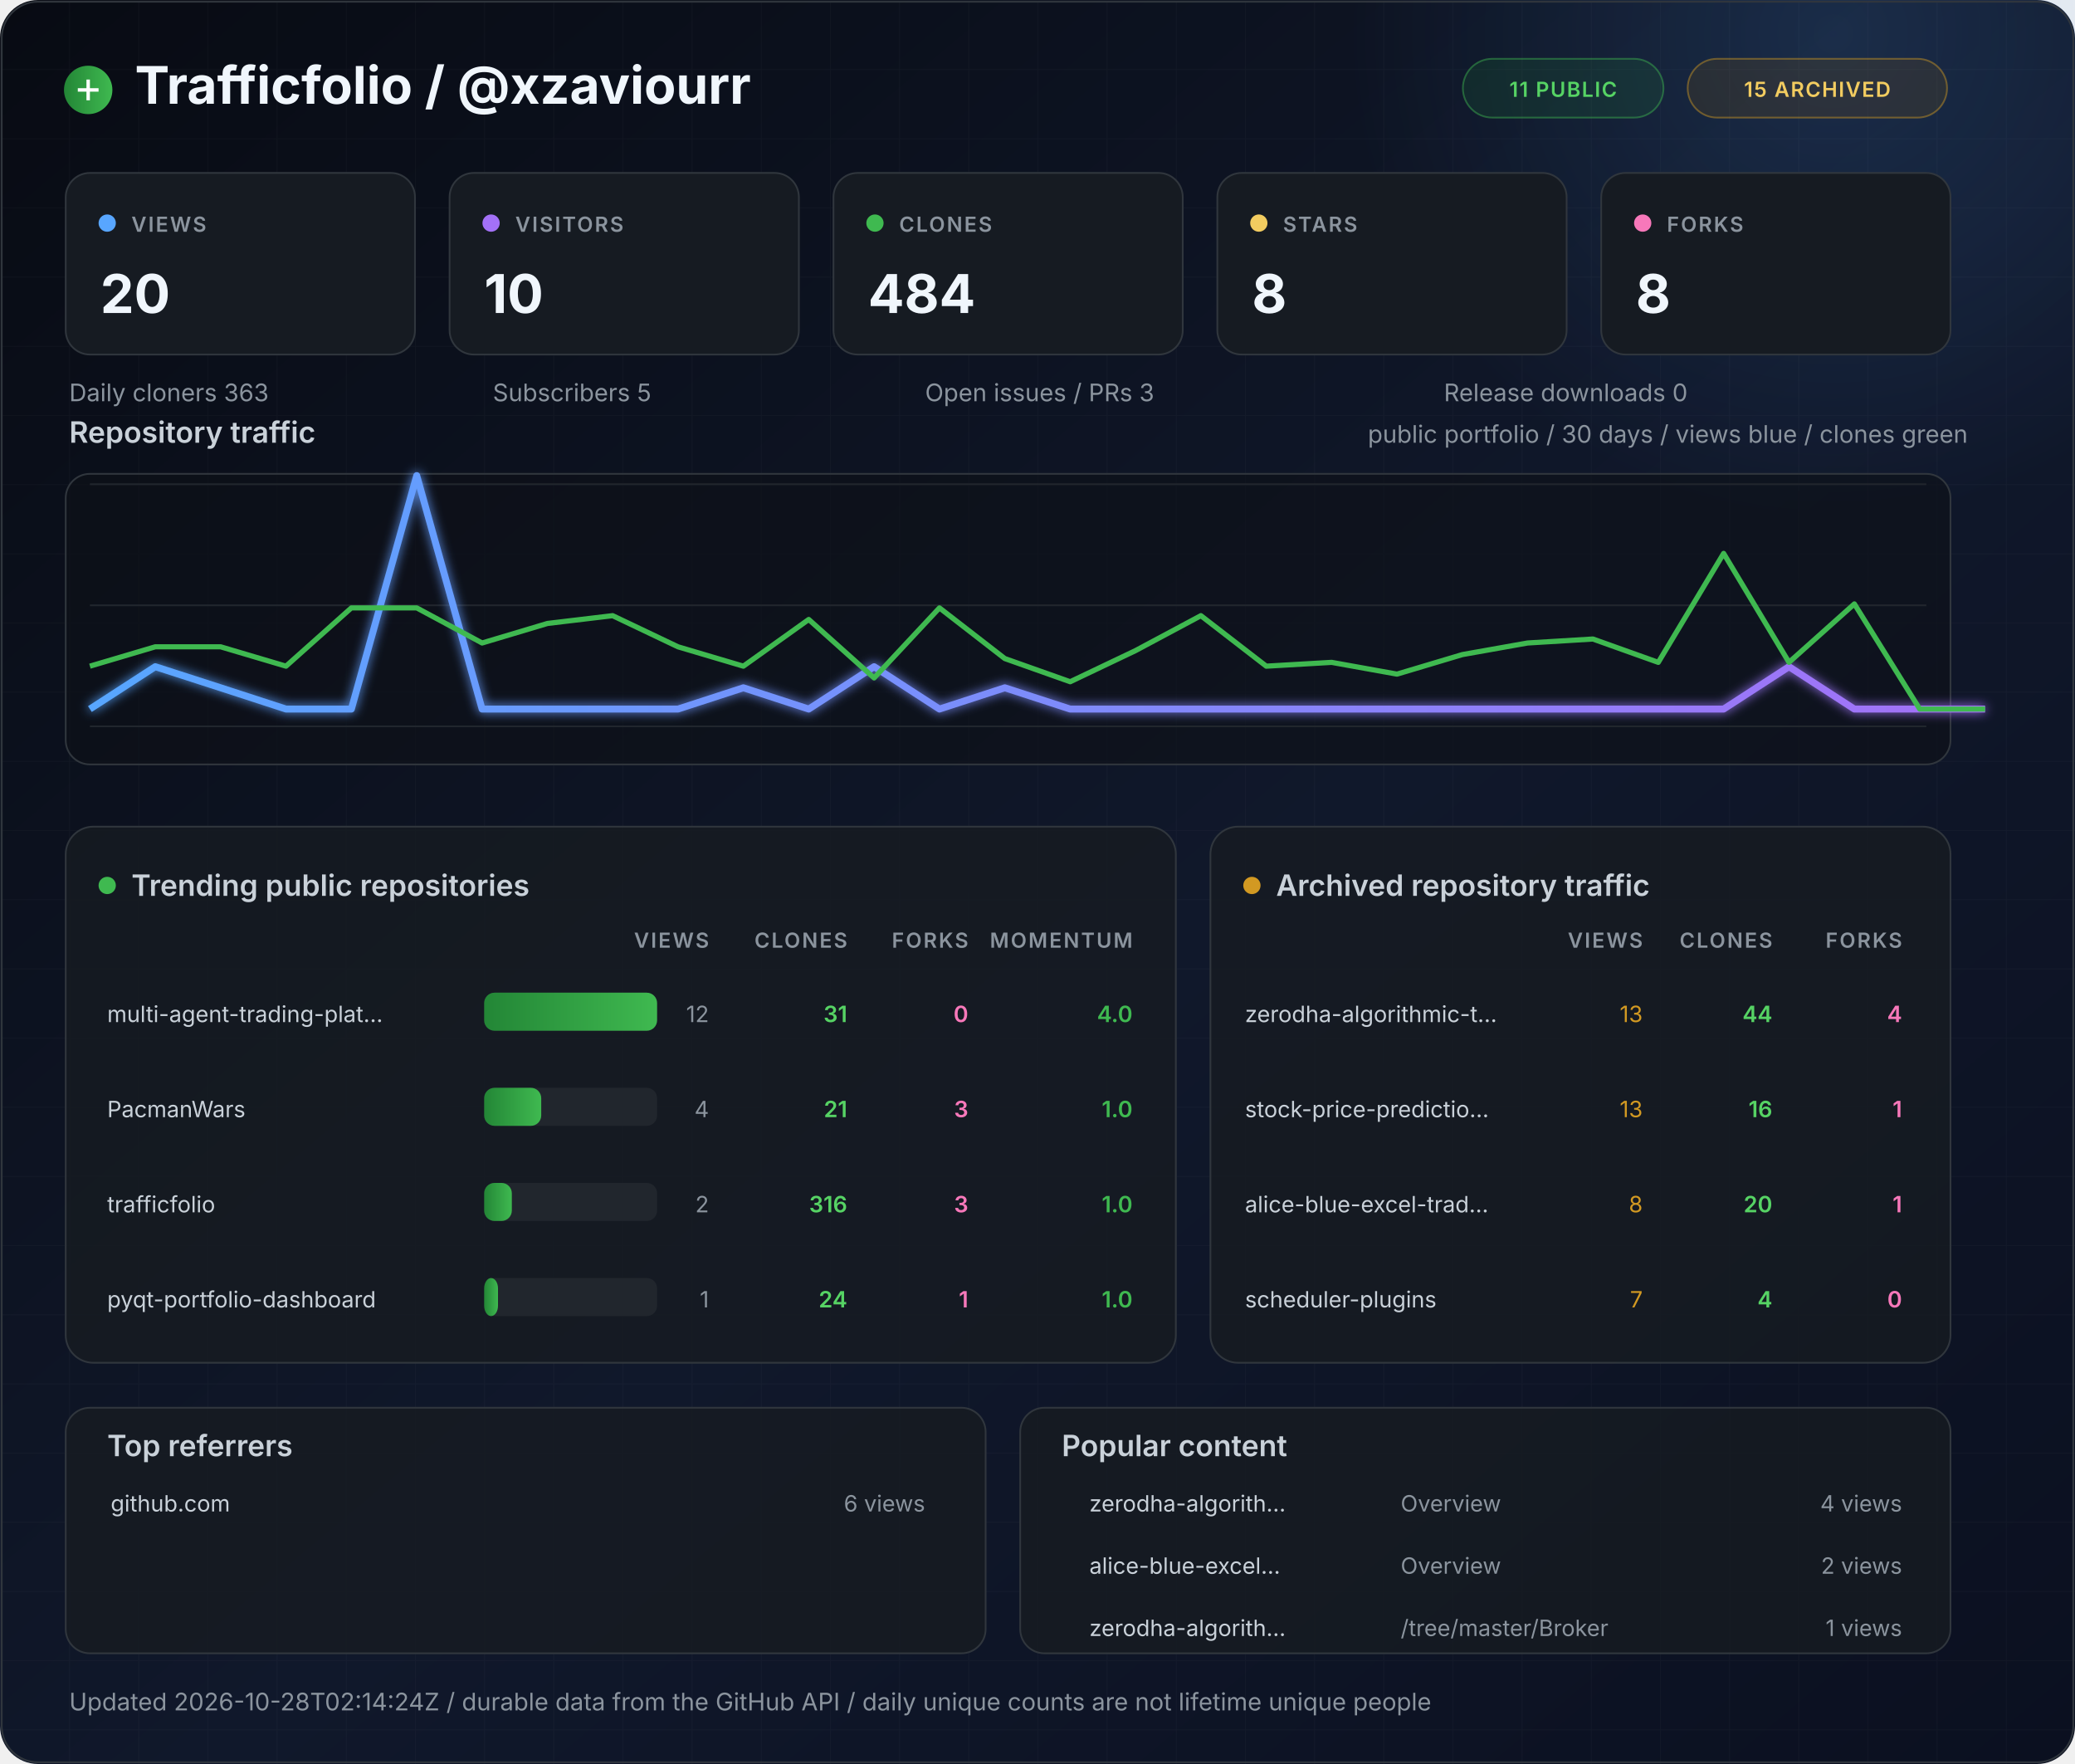
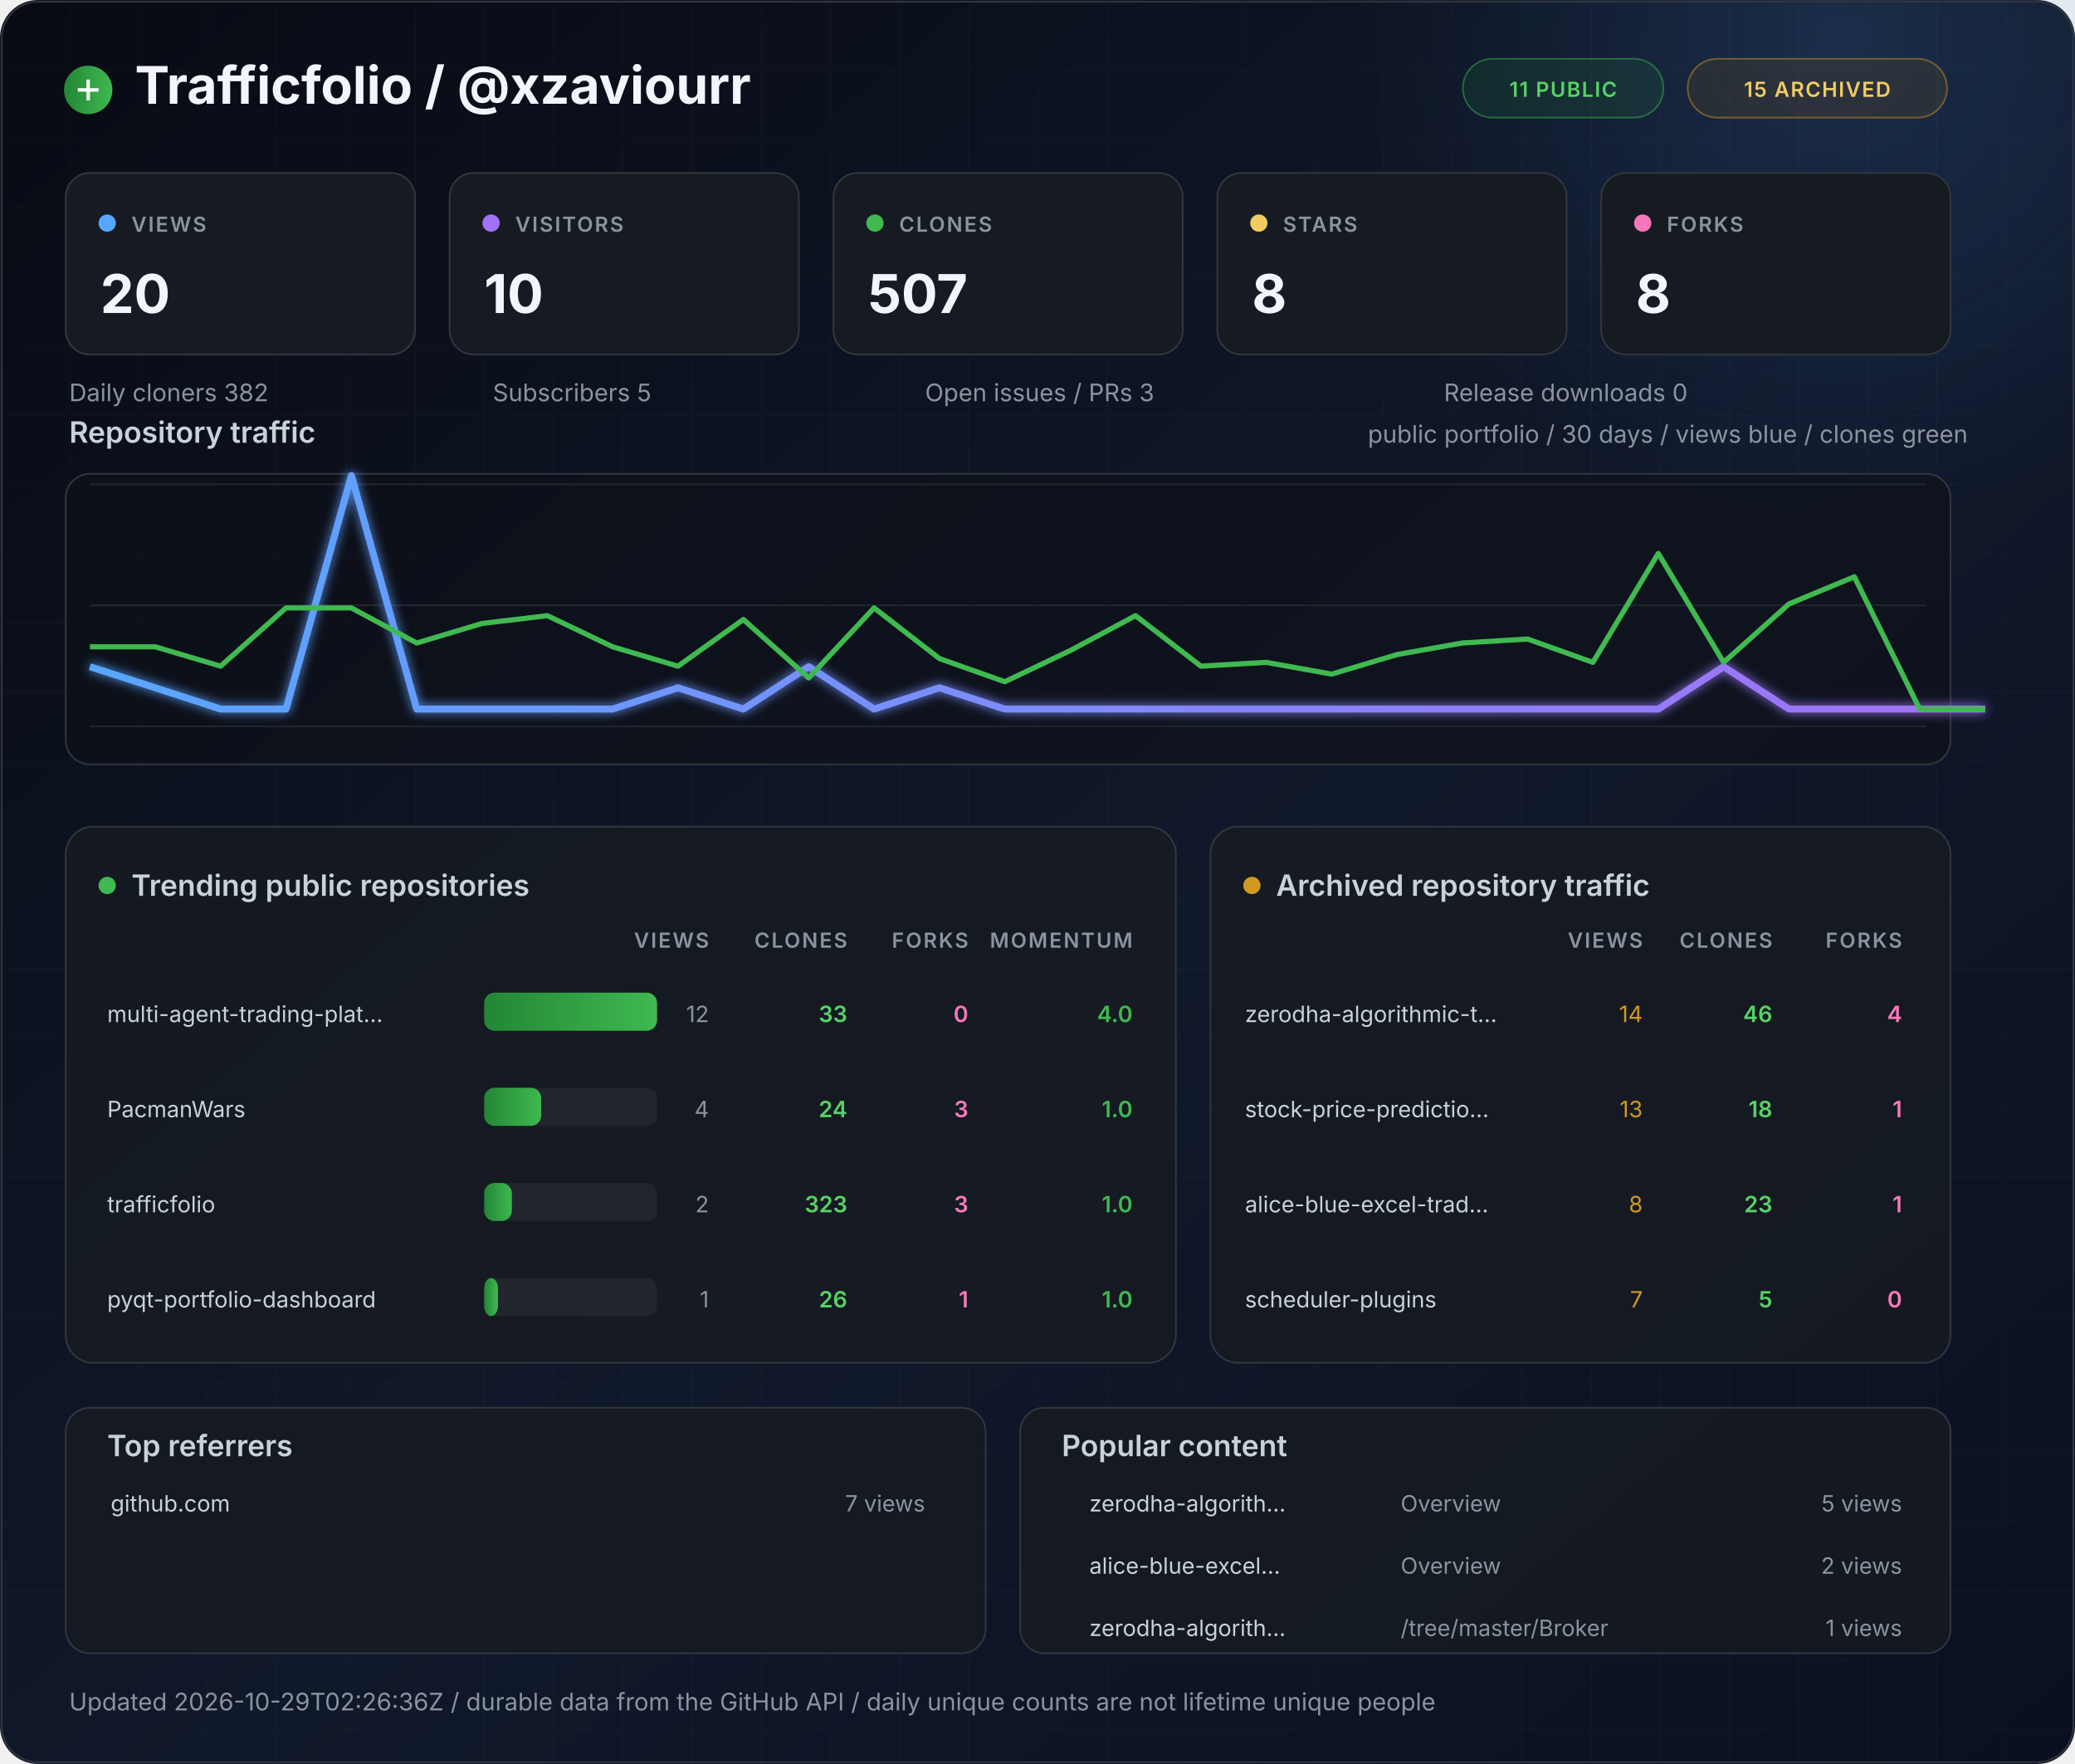
<svg xmlns="http://www.w3.org/2000/svg" width="1200" height="1020" viewBox="0 0 1200 1020" role="img" aria-label="Trafficfolio GitHub analytics dashboard for xzaviourr">
  <defs>
    <linearGradient id="bg" x1="0" y1="0" x2="1" y2="1">
      <stop stop-color="#080b13" />
      <stop offset=".55" stop-color="#10182b" />
      <stop offset="1" stop-color="#0b1020" />
    </linearGradient>
    <linearGradient id="line" x1="0" y1="0" x2="1" y2="0">
      <stop stop-color="#58a6ff" />
      <stop offset="1" stop-color="#a371f7" />
    </linearGradient>
    <linearGradient id="bar" x1="0" y1="0" x2="1" y2="0">
      <stop stop-color="#238636" />
      <stop offset="1" stop-color="#3fb950" />
    </linearGradient>
    <linearGradient id="archiveBar" x1="0" y1="0" x2="1" y2="0">
      <stop stop-color="#9e6a03" />
      <stop offset="1" stop-color="#f2cc60" />
    </linearGradient>
    <radialGradient id="ambient">
      <stop stop-color="#58a6ff" stop-opacity=".16" />
      <stop offset="1" stop-color="#58a6ff" stop-opacity="0" />
    </radialGradient>
    <pattern id="grid" width="40" height="40" patternUnits="userSpaceOnUse">
      <path d="M40 0H0V40" fill="none" stroke="#ffffff" stroke-opacity=".025" />
    </pattern>
    <filter id="glow">
      <feGaussianBlur stdDeviation="3" result="b" />
      <feMerge>
        <feMergeNode in="b" />
        <feMergeNode in="SourceGraphic" />
      </feMerge>
    </filter>
    <style>
    .title{font:750 30px -apple-system,BlinkMacSystemFont,"Segoe UI",sans-serif;fill:#f0f6fc}
    .subtitle{font:14px -apple-system,BlinkMacSystemFont,"Segoe UI",sans-serif;fill:#8b949e}
    .label{font:600 12px -apple-system,BlinkMacSystemFont,"Segoe UI",sans-serif;fill:#8b949e;letter-spacing:1px}
    .metric{font:700 31px -apple-system,BlinkMacSystemFont,"Segoe UI",sans-serif;fill:#f0f6fc}
    .section{font:600 17px -apple-system,BlinkMacSystemFont,"Segoe UI",sans-serif;fill:#c9d1d9}
    .repo,.value,.trend,.archive,.clone,.fork{font:13px -apple-system,BlinkMacSystemFont,"Segoe UI",sans-serif;fill:#c9d1d9}
    .value{fill:#8b949e} .trend{fill:#3fb950;font-weight:600} .archive{fill:#d29922}
    .clone{fill:#56d364;font-weight:600} .fork{fill:#f778ba;font-weight:600}
    .pill{font:600 12px -apple-system,BlinkMacSystemFont,"Segoe UI",sans-serif;letter-spacing:.7px}
  </style>
  </defs>
  <rect width="1200" height="1020" rx="22" fill="url(#bg)" />
  <rect width="1200" height="1020" rx="22" fill="url(#grid)" />
  <circle cx="1060" cy="20" r="280" fill="url(#ambient)" />
  <rect x="1" y="1" width="1198" height="1018" rx="21" fill="none" stroke="#30363d" />
  <circle cx="51" cy="52" r="14" fill="url(#bar)" />
  <path d="M45 52h12M51 46v12" stroke="#fff" stroke-width="2" />
  <text x="78" y="60" class="title">Trafficfolio / @xzaviourr</text>
  <rect x="846" y="34" width="116" height="34" rx="17" fill="#238636" fill-opacity=".16" stroke="#3fb950" stroke-opacity=".45" />
  <text x="904" y="56" text-anchor="middle" class="pill" fill="#56d364">11 PUBLIC</text>
  <rect x="976" y="34" width="150" height="34" rx="17" fill="#9e6a03" fill-opacity=".14" stroke="#d29922" stroke-opacity=".45" />
  <text x="1051" y="56" text-anchor="middle" class="pill" fill="#f2cc60">15 ARCHIVED</text>
  <rect x="38" y="100" width="202" height="105" rx="14" fill="#161b22" stroke="#30363d" />
  <circle cx="62" cy="129" r="5" fill="#58a6ff" />
  <text x="76" y="134" class="label">VIEWS</text>
  <text x="58" y="181" class="metric">20</text>
  <rect x="260" y="100" width="202" height="105" rx="14" fill="#161b22" stroke="#30363d" />
  <circle cx="284" cy="129" r="5" fill="#a371f7" />
  <text x="298" y="134" class="label">VISITORS</text>
  <text x="280" y="181" class="metric">10</text>
  <rect x="482" y="100" width="202" height="105" rx="14" fill="#161b22" stroke="#30363d" />
  <circle cx="506" cy="129" r="5" fill="#3fb950" />
  <text x="520" y="134" class="label">CLONES</text>
-   <text x="502" y="181" class="metric">484</text>
+   <text x="502" y="181" class="metric">507</text>
  <rect x="704" y="100" width="202" height="105" rx="14" fill="#161b22" stroke="#30363d" />
  <circle cx="728" cy="129" r="5" fill="#f2cc60" />
  <text x="742" y="134" class="label">STARS</text>
  <text x="724" y="181" class="metric">8</text>
  <rect x="926" y="100" width="202" height="105" rx="14" fill="#161b22" stroke="#30363d" />
  <circle cx="950" cy="129" r="5" fill="#f778ba" />
  <text x="964" y="134" class="label">FORKS</text>
  <text x="946" y="181" class="metric">8</text>
-   <text x="40" y="232" class="subtitle">Daily cloners 363</text>
+   <text x="40" y="232" class="subtitle">Daily cloners 382</text>
  <text x="285" y="232" class="subtitle">Subscribers 5</text>
  <text x="535" y="232" class="subtitle">Open issues / PRs 3</text>
  <text x="835" y="232" class="subtitle">Release downloads 0</text>
  <text x="40" y="256" class="section">Repository traffic</text>
  <text x="1138" y="256" text-anchor="end" class="subtitle">public portfolio / 30 days / views blue / clones green</text>
  <rect x="38" y="274" width="1090" height="168" rx="14" fill="#0d1117" fill-opacity=".62" stroke="#30363d" />
  <line x1="52" y1="420" x2="1114" y2="420" stroke="#21262d" />
  <line x1="52" y1="350" x2="1114" y2="350" stroke="#21262d" />
  <line x1="52" y1="280" x2="1114" y2="280" stroke="#21262d" />
-   <polyline points="52.0,410.0 89.8,385.5 127.6,397.7 165.4,410.0 203.2,410.0 241.0,275.0 278.8,410.0 316.6,410.0 354.3,410.0 392.1,410.0 429.9,397.7 467.7,410.0 505.5,385.5 543.3,410.0 581.1,397.7 618.9,410.0 656.7,410.0 694.5,410.0 732.3,410.0 770.1,410.0 807.9,410.0 845.7,410.0 883.4,410.0 921.2,410.0 959.0,410.0 996.8,410.0 1034.6,385.5 1072.4,410.0 1110.2,410.0 1148.0,410.0" fill="none" stroke="url(#line)" stroke-width="4" stroke-linejoin="round" filter="url(#glow)" />
-   <polyline points="52.0,385.2 89.8,374.0 127.6,374.0 165.4,385.2 203.2,351.5 241.0,351.5 278.8,371.8 316.6,360.5 354.3,356.0 392.1,374.0 429.9,385.2 467.7,358.2 505.5,392.0 543.3,351.5 581.1,380.8 618.9,394.2 656.7,376.2 694.5,356.0 732.3,385.2 770.1,383.0 807.9,389.8 845.7,378.5 883.4,371.8 921.2,369.5 959.0,383.0 996.8,320.0 1034.6,383.0 1072.4,349.2 1110.2,410.0 1148.0,410.0" fill="none" stroke="#3fb950" stroke-width="3" stroke-linejoin="round" />
+   <polyline points="52.0,385.5 89.8,397.7 127.6,410.0 165.4,410.0 203.2,275.0 241.0,410.0 278.8,410.0 316.6,410.0 354.3,410.0 392.1,397.7 429.9,410.0 467.7,385.5 505.5,410.0 543.3,397.7 581.1,410.0 618.9,410.0 656.7,410.0 694.5,410.0 732.3,410.0 770.1,410.0 807.9,410.0 845.7,410.0 883.4,410.0 921.2,410.0 959.0,410.0 996.8,385.5 1034.6,410.0 1072.4,410.0 1110.2,410.0 1148.0,410.0" fill="none" stroke="url(#line)" stroke-width="4" stroke-linejoin="round" filter="url(#glow)" />
+   <polyline points="52.0,374.0 89.8,374.0 127.6,385.2 165.4,351.5 203.2,351.5 241.0,371.8 278.8,360.5 316.6,356.0 354.3,374.0 392.1,385.2 429.9,358.2 467.7,392.0 505.5,351.5 543.3,380.8 581.1,394.2 618.9,376.2 656.7,356.0 694.5,385.2 732.3,383.0 770.1,389.8 807.9,378.5 845.7,371.8 883.4,369.5 921.2,383.0 959.0,320.0 996.8,383.0 1034.6,349.2 1072.4,333.5 1110.2,410.0 1148.0,410.0" fill="none" stroke="#3fb950" stroke-width="3" stroke-linejoin="round" />
  <rect x="38" y="478" width="642" height="310" rx="16" fill="#161b22" fill-opacity=".82" stroke="#30363d" />
  <circle cx="62" cy="512" r="5" fill="#3fb950" />
  <text x="76" y="518" class="section">Trending public repositories</text>
  <text x="410" y="548" text-anchor="end" class="label">VIEWS</text>
  <text x="490" y="548" text-anchor="end" class="label">CLONES</text>
  <text x="560" y="548" text-anchor="end" class="label">FORKS</text>
  <text x="655" y="548" text-anchor="end" class="label">MOMENTUM</text>
  <text x="62" y="591" class="repo">multi-agent-trading-plat...</text>
  <rect x="280" y="574" width="100" height="22" rx="6" fill="#21262d" />
  <rect x="280" y="574" width="100" height="22" rx="6" fill="url(#bar)" />
  <text x="410" y="591" text-anchor="end" class="value">12</text>
-   <text x="490" y="591" text-anchor="end" class="clone">31</text>
+   <text x="490" y="591" text-anchor="end" class="clone">33</text>
  <text x="560" y="591" text-anchor="end" class="fork">0</text>
  <text x="655" y="591" text-anchor="end" class="trend">4.0</text>
  <text x="62" y="646" class="repo">PacmanWars</text>
  <rect x="280" y="629" width="100" height="22" rx="6" fill="#21262d" />
  <rect x="280" y="629" width="33" height="22" rx="6" fill="url(#bar)" />
  <text x="410" y="646" text-anchor="end" class="value">4</text>
-   <text x="490" y="646" text-anchor="end" class="clone">21</text>
+   <text x="490" y="646" text-anchor="end" class="clone">24</text>
  <text x="560" y="646" text-anchor="end" class="fork">3</text>
  <text x="655" y="646" text-anchor="end" class="trend">1.0</text>
  <text x="62" y="701" class="repo">trafficfolio</text>
  <rect x="280" y="684" width="100" height="22" rx="6" fill="#21262d" />
  <rect x="280" y="684" width="16" height="22" rx="6" fill="url(#bar)" />
  <text x="410" y="701" text-anchor="end" class="value">2</text>
-   <text x="490" y="701" text-anchor="end" class="clone">316</text>
+   <text x="490" y="701" text-anchor="end" class="clone">323</text>
  <text x="560" y="701" text-anchor="end" class="fork">3</text>
  <text x="655" y="701" text-anchor="end" class="trend">1.0</text>
  <text x="62" y="756" class="repo">pyqt-portfolio-dashboard</text>
  <rect x="280" y="739" width="100" height="22" rx="6" fill="#21262d" />
  <rect x="280" y="739" width="8" height="22" rx="6" fill="url(#bar)" />
  <text x="410" y="756" text-anchor="end" class="value">1</text>
-   <text x="490" y="756" text-anchor="end" class="clone">24</text>
+   <text x="490" y="756" text-anchor="end" class="clone">26</text>
  <text x="560" y="756" text-anchor="end" class="fork">1</text>
  <text x="655" y="756" text-anchor="end" class="trend">1.0</text>
  <rect x="700" y="478" width="428" height="310" rx="16" fill="#161b22" fill-opacity=".82" stroke="#30363d" />
  <circle cx="724" cy="512" r="5" fill="#d29922" />
  <text x="738" y="518" class="section">Archived repository traffic</text>
  <text x="950" y="548" text-anchor="end" class="label">VIEWS</text>
  <text x="1025" y="548" text-anchor="end" class="label">CLONES</text>
  <text x="1100" y="548" text-anchor="end" class="label">FORKS</text>
  <text x="720" y="591" class="repo">zerodha-algorithmic-t...</text>
-   <text x="950" y="591" text-anchor="end" class="archive">13</text>
-   <text x="1025" y="591" text-anchor="end" class="clone">44</text>
+   <text x="950" y="591" text-anchor="end" class="archive">14</text>
+   <text x="1025" y="591" text-anchor="end" class="clone">46</text>
  <text x="1100" y="591" text-anchor="end" class="fork">4</text>
  <text x="720" y="646" class="repo">stock-price-predictio...</text>
  <text x="950" y="646" text-anchor="end" class="archive">13</text>
-   <text x="1025" y="646" text-anchor="end" class="clone">16</text>
+   <text x="1025" y="646" text-anchor="end" class="clone">18</text>
  <text x="1100" y="646" text-anchor="end" class="fork">1</text>
  <text x="720" y="701" class="repo">alice-blue-excel-trad...</text>
  <text x="950" y="701" text-anchor="end" class="archive">8</text>
-   <text x="1025" y="701" text-anchor="end" class="clone">20</text>
+   <text x="1025" y="701" text-anchor="end" class="clone">23</text>
  <text x="1100" y="701" text-anchor="end" class="fork">1</text>
  <text x="720" y="756" class="repo">scheduler-plugins</text>
  <text x="950" y="756" text-anchor="end" class="archive">7</text>
-   <text x="1025" y="756" text-anchor="end" class="clone">4</text>
+   <text x="1025" y="756" text-anchor="end" class="clone">5</text>
  <text x="1100" y="756" text-anchor="end" class="fork">0</text>
  <rect x="38" y="814" width="532" height="142" rx="14" fill="#161b22" fill-opacity=".82" stroke="#30363d" />
  <text x="62" y="842" class="section">Top referrers</text>
  <text x="64" y="874" class="repo">github.com</text>
-   <text x="535" y="874" text-anchor="end" class="value">6 views</text>
+   <text x="535" y="874" text-anchor="end" class="value">7 views</text>
  <rect x="590" y="814" width="538" height="142" rx="14" fill="#161b22" fill-opacity=".82" stroke="#30363d" />
  <text x="614" y="842" class="section">Popular content</text>
  <text x="630" y="874" class="repo">zerodha-algorith...</text>
  <text x="810" y="874" class="value">Overview</text>
-   <text x="1100" y="874" text-anchor="end" class="value">4 views</text>
+   <text x="1100" y="874" text-anchor="end" class="value">5 views</text>
  <text x="630" y="910" class="repo">alice-blue-excel...</text>
  <text x="810" y="910" class="value">Overview</text>
  <text x="1100" y="910" text-anchor="end" class="value">2 views</text>
  <text x="630" y="946" class="repo">zerodha-algorith...</text>
  <text x="810" y="946" class="value">/tree/master/Broker</text>
  <text x="1100" y="946" text-anchor="end" class="value">1 views</text>
-   <text x="40" y="989" class="subtitle">Updated 2026-10-28T02:14:24Z / durable data from the GitHub API / daily unique counts are not lifetime unique people</text>
+   <text x="40" y="989" class="subtitle">Updated 2026-10-29T02:26:36Z / durable data from the GitHub API / daily unique counts are not lifetime unique people</text>
</svg>
